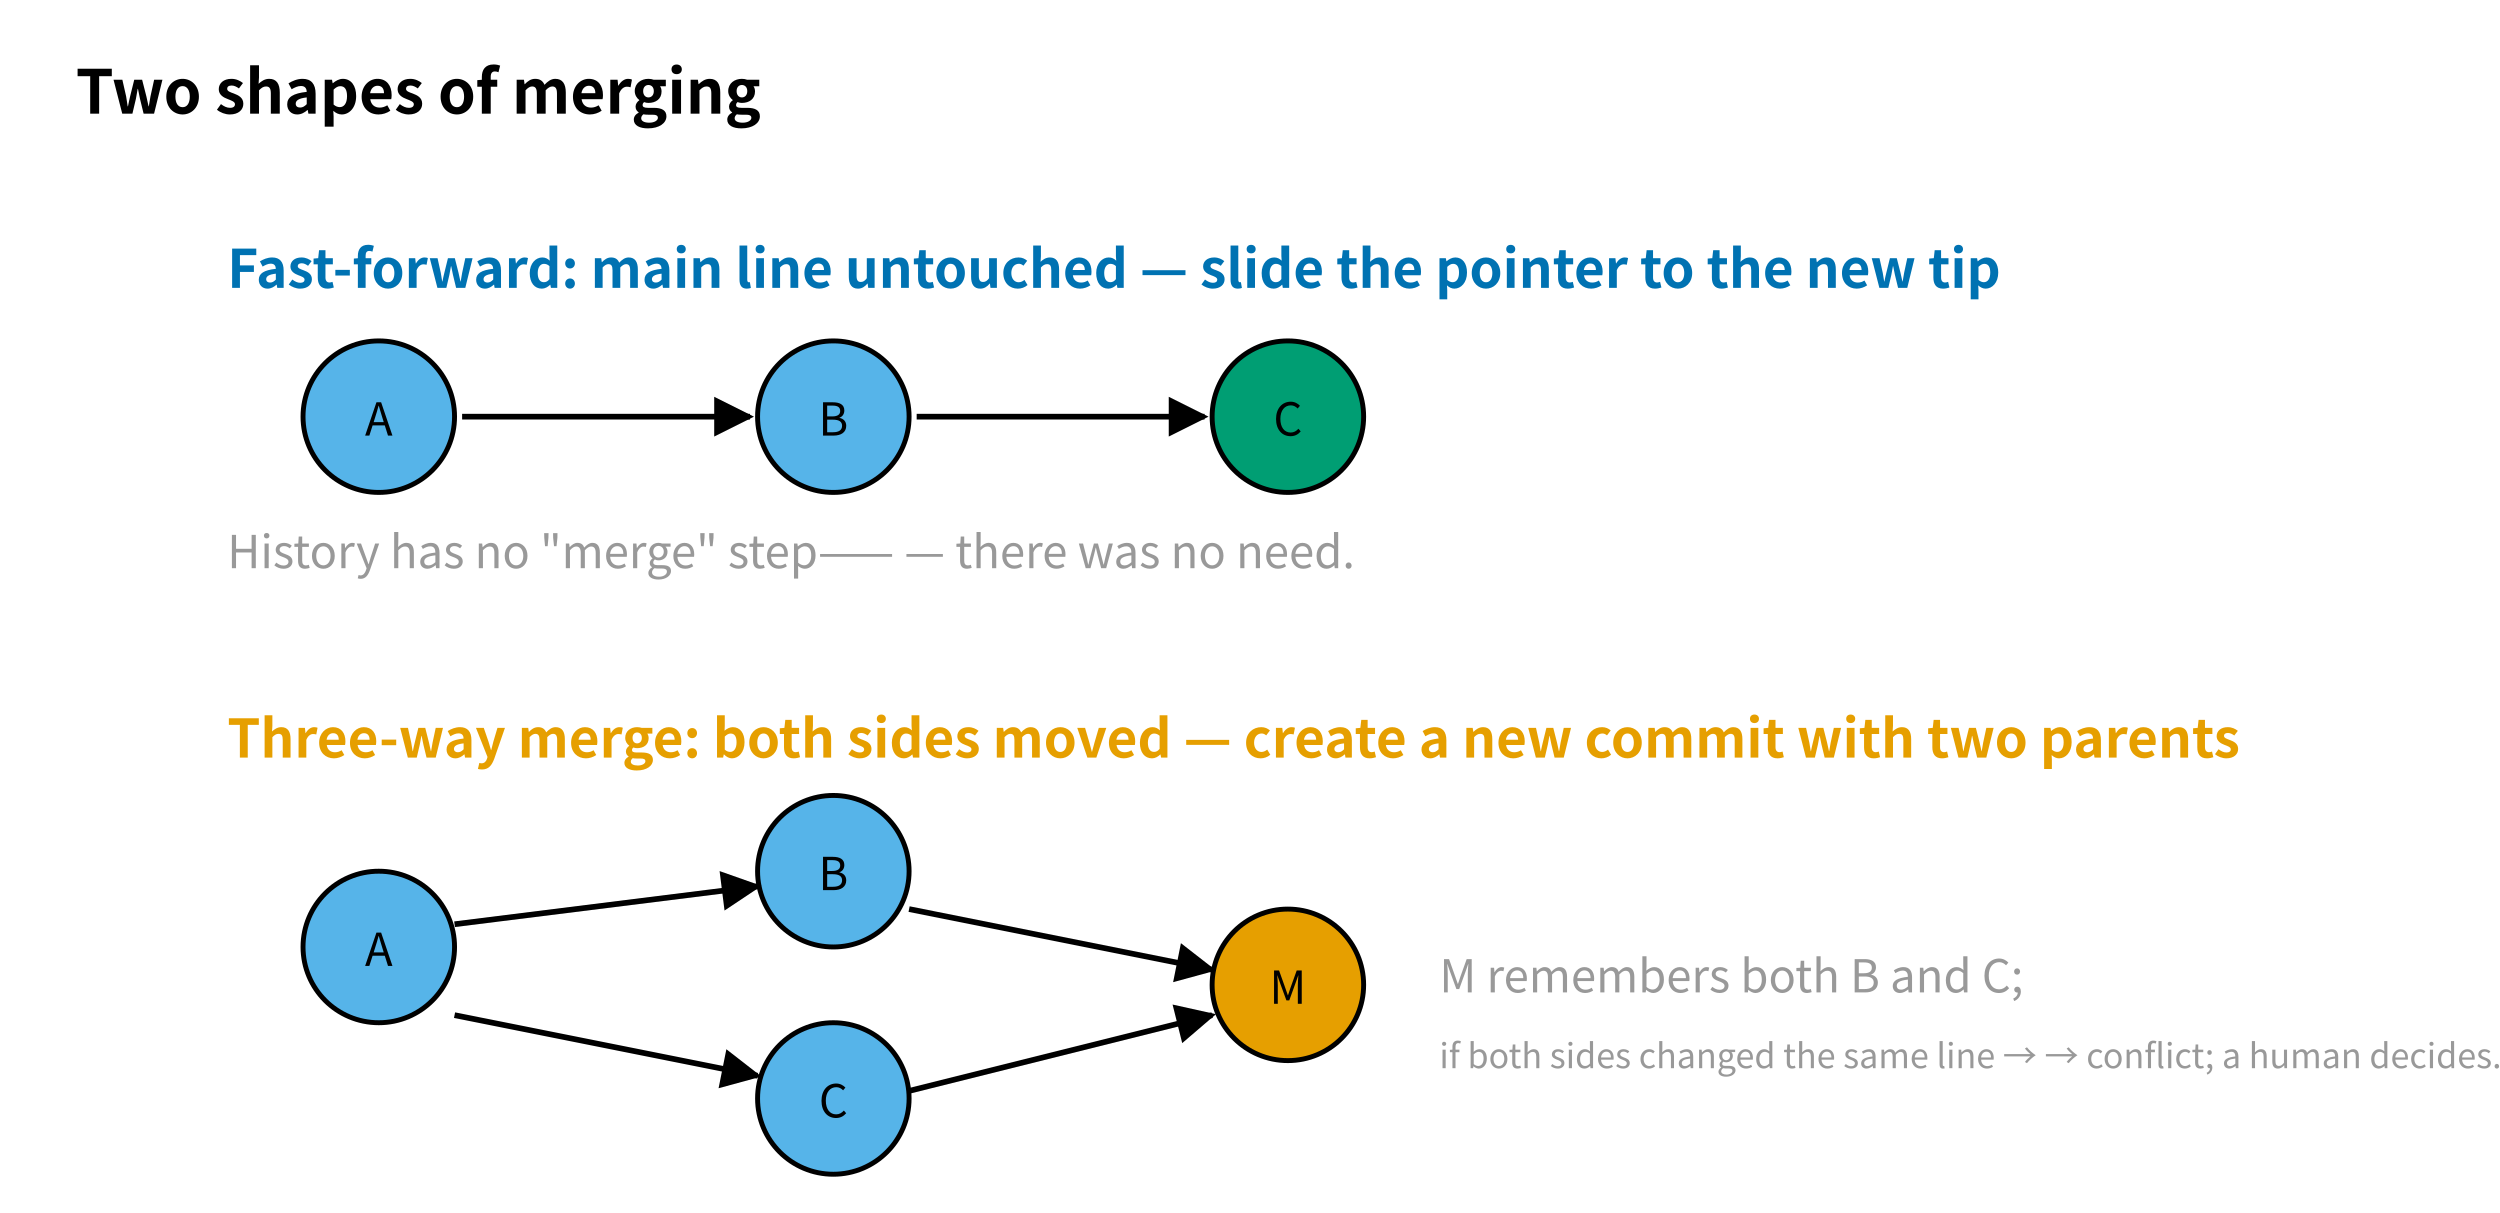
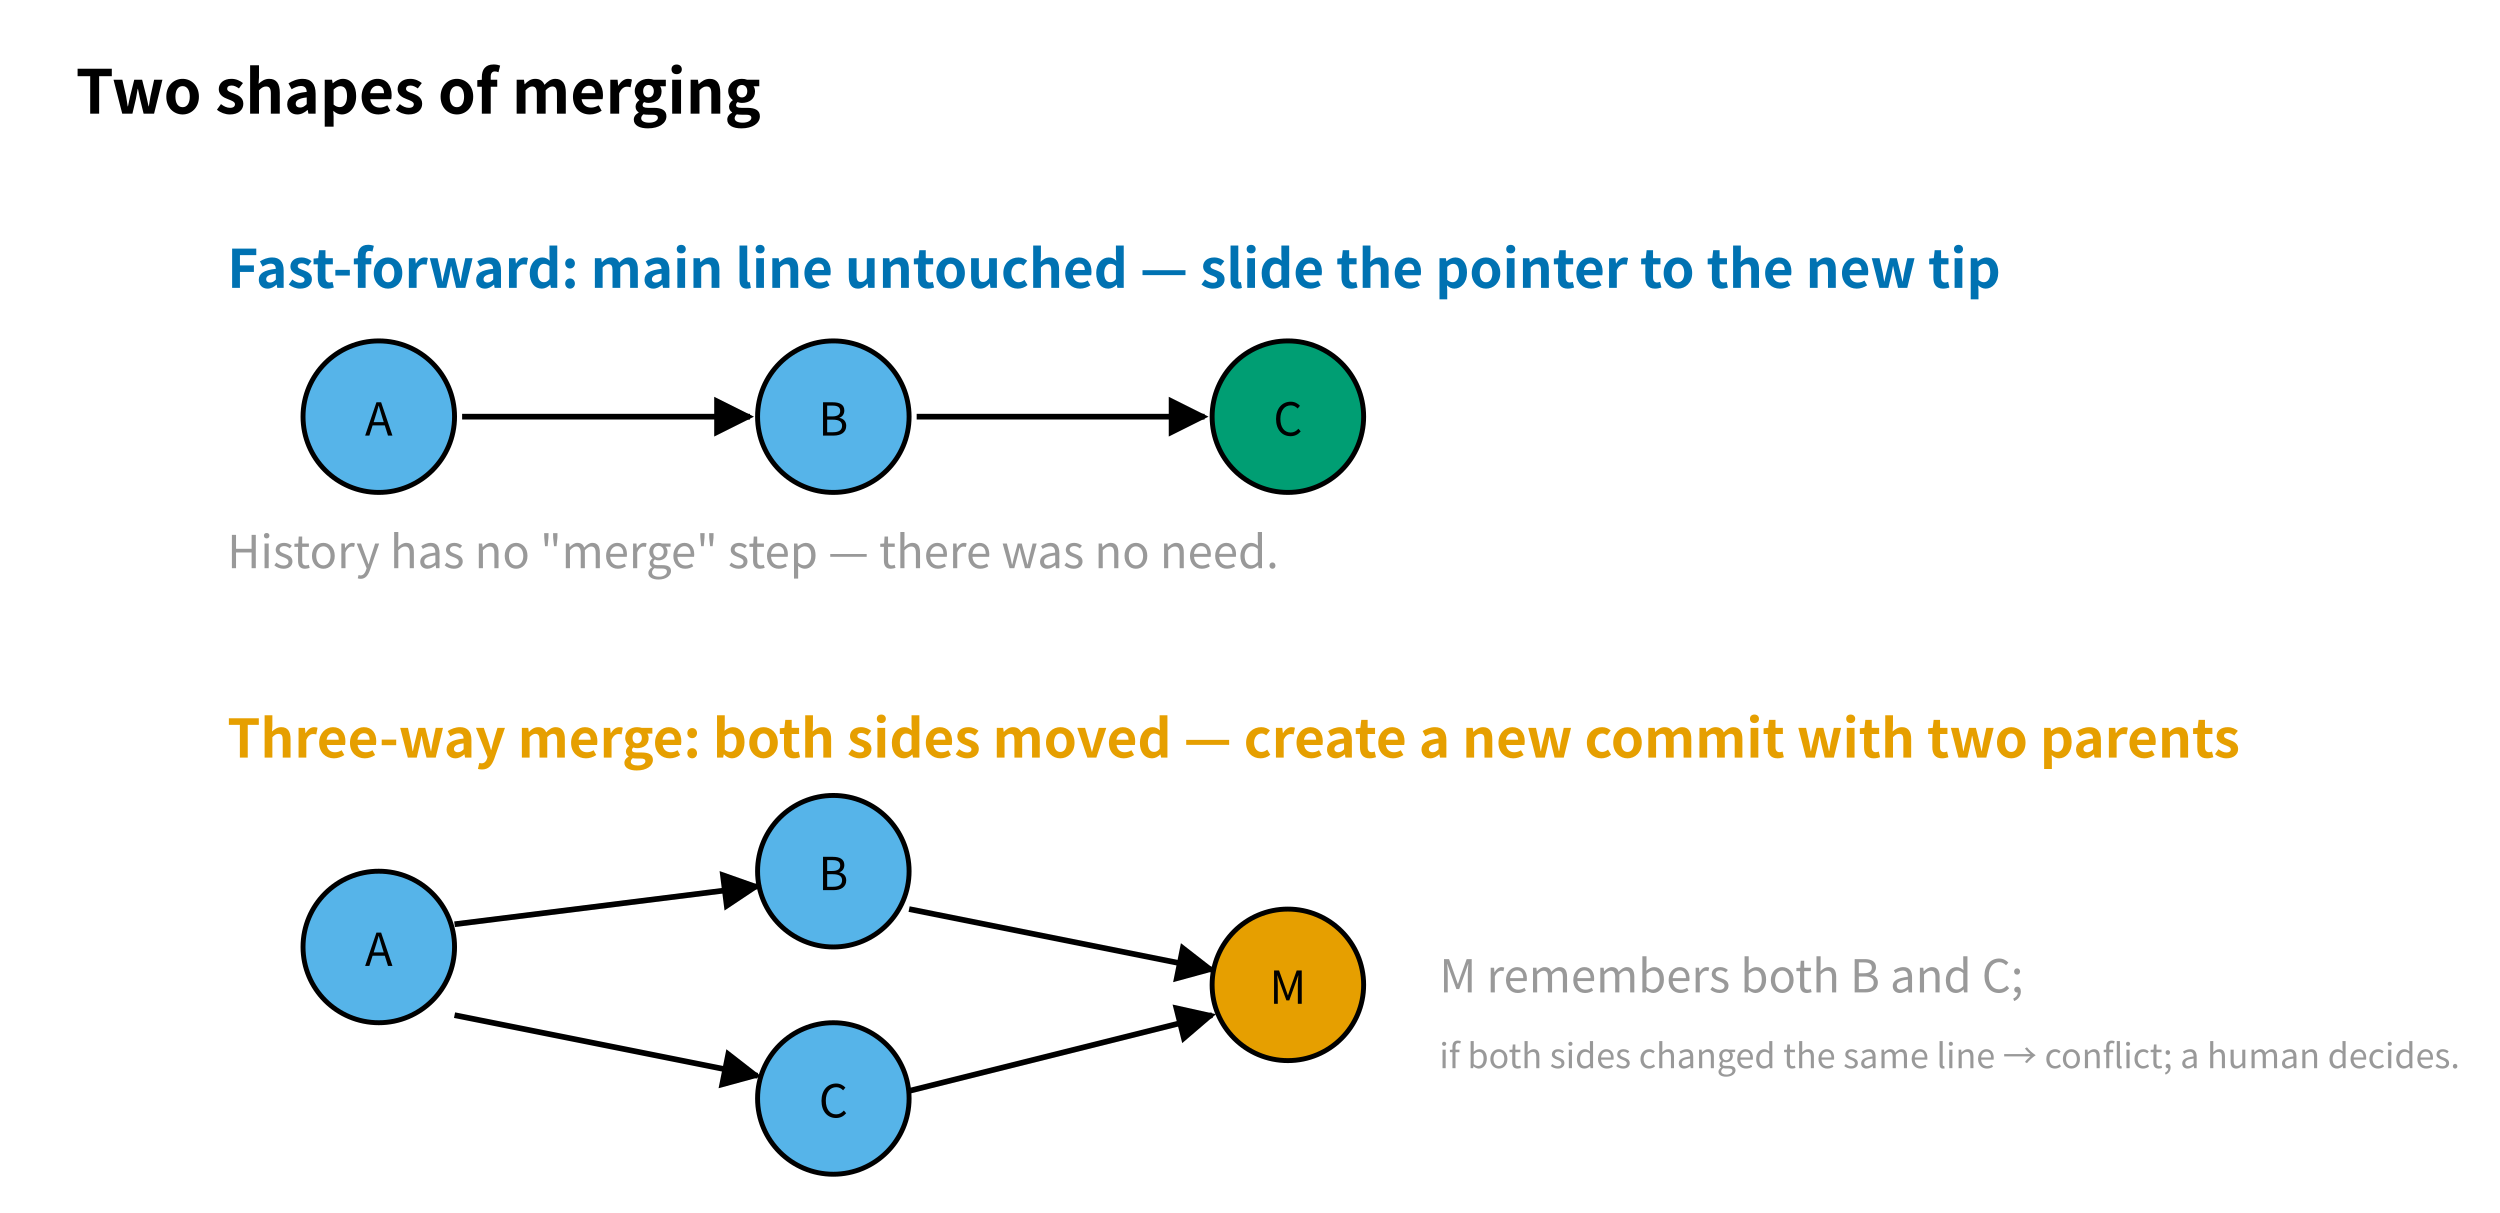
<svg xmlns="http://www.w3.org/2000/svg" width="660" height="320" viewBox="0 0 660 320">
  <defs>
    <marker id="arr" viewBox="0 0 10 10" refX="9" refY="5" markerWidth="7" markerHeight="7" orient="auto-start-reverse">
      <path d="M 0 0 L 10 5 L 0 10 z" fill="#000000" />
    </marker>
  </defs>
  <text x="20" y="30" font-size="16" font-weight="bold" fill="#000000" font-family="Noto Sans CJK SC, sans-serif">Two shapes of merging</text>
  <g font-family="Noto Sans CJK SC, sans-serif" font-size="14" fill="#000000">
    <text x="60" y="76" font-weight="bold" fill="#0072B2">Fast-forward: main line untouched — slide the pointer to the new tip</text>
    <circle cx="100" cy="110" r="20" fill="#56B4E9" stroke="#000000" stroke-width="1.3" />
    <text x="100" y="115" text-anchor="middle" font-size="12">A</text>
    <circle cx="220" cy="110" r="20" fill="#56B4E9" stroke="#000000" stroke-width="1.3" />
    <text x="220" y="115" text-anchor="middle" font-size="12">B</text>
    <circle cx="340" cy="110" r="20" fill="#009E73" stroke="#000000" stroke-width="1.3" />
    <text x="340" y="115" text-anchor="middle" font-size="12">C</text>
    <path d="M 122 110 L 198 110" stroke="#000000" stroke-width="1.5" marker-end="url(#arr)" />
    <path d="M 242 110 L 318 110" stroke="#000000" stroke-width="1.5" marker-end="url(#arr)" />
-     <text x="60" y="150" fill="#999999" font-size="12">History has no "merge" step—— — there was no need.</text>
+     <text x="60" y="150" fill="#999999" font-size="12">History has no "merge" step — there was no need.</text>
    <text x="60" y="200" font-weight="bold" fill="#E69F00">Three-way merge: both sides moved — create a new commit with two parents</text>
    <circle cx="100" cy="250" r="20" fill="#56B4E9" stroke="#000000" stroke-width="1.3" />
    <text x="100" y="255" text-anchor="middle" font-size="12">A</text>
    <circle cx="220" cy="230" r="20" fill="#56B4E9" stroke="#000000" stroke-width="1.3" />
    <text x="220" y="235" text-anchor="middle" font-size="12">B</text>
    <circle cx="220" cy="290" r="20" fill="#56B4E9" stroke="#000000" stroke-width="1.3" />
    <text x="220" y="295" text-anchor="middle" font-size="12">C</text>
    <circle cx="340" cy="260" r="20" fill="#E69F00" stroke="#000000" stroke-width="1.3" />
    <text x="340" y="265" text-anchor="middle" font-size="12">M</text>
    <path d="M 120 244 L 200 234" stroke="#000000" stroke-width="1.5" marker-end="url(#arr)" />
    <path d="M 120 268 L 200 284" stroke="#000000" stroke-width="1.5" marker-end="url(#arr)" />
    <path d="M 240 240 L 320 256" stroke="#000000" stroke-width="1.5" marker-end="url(#arr)" />
    <path d="M 240 288 L 320 268" stroke="#000000" stroke-width="1.5" marker-end="url(#arr)" />
-     <text x="380" y="262" fill="#999999" font-size="12">M  remembers both  B  and  C; </text>
-     <text x="380" y="282" fill="#999999" font-size="9.0">if both sides changed the same line →  → conflict; a human decides.</text>
+     <text x="380" y="262" fill="#999999" font-size="12">M remembers both B and C; </text>
+     <text x="380" y="282" fill="#999999" font-size="9.0">if both sides changed the same line → conflict; a human decides.</text>
  </g>
</svg>
